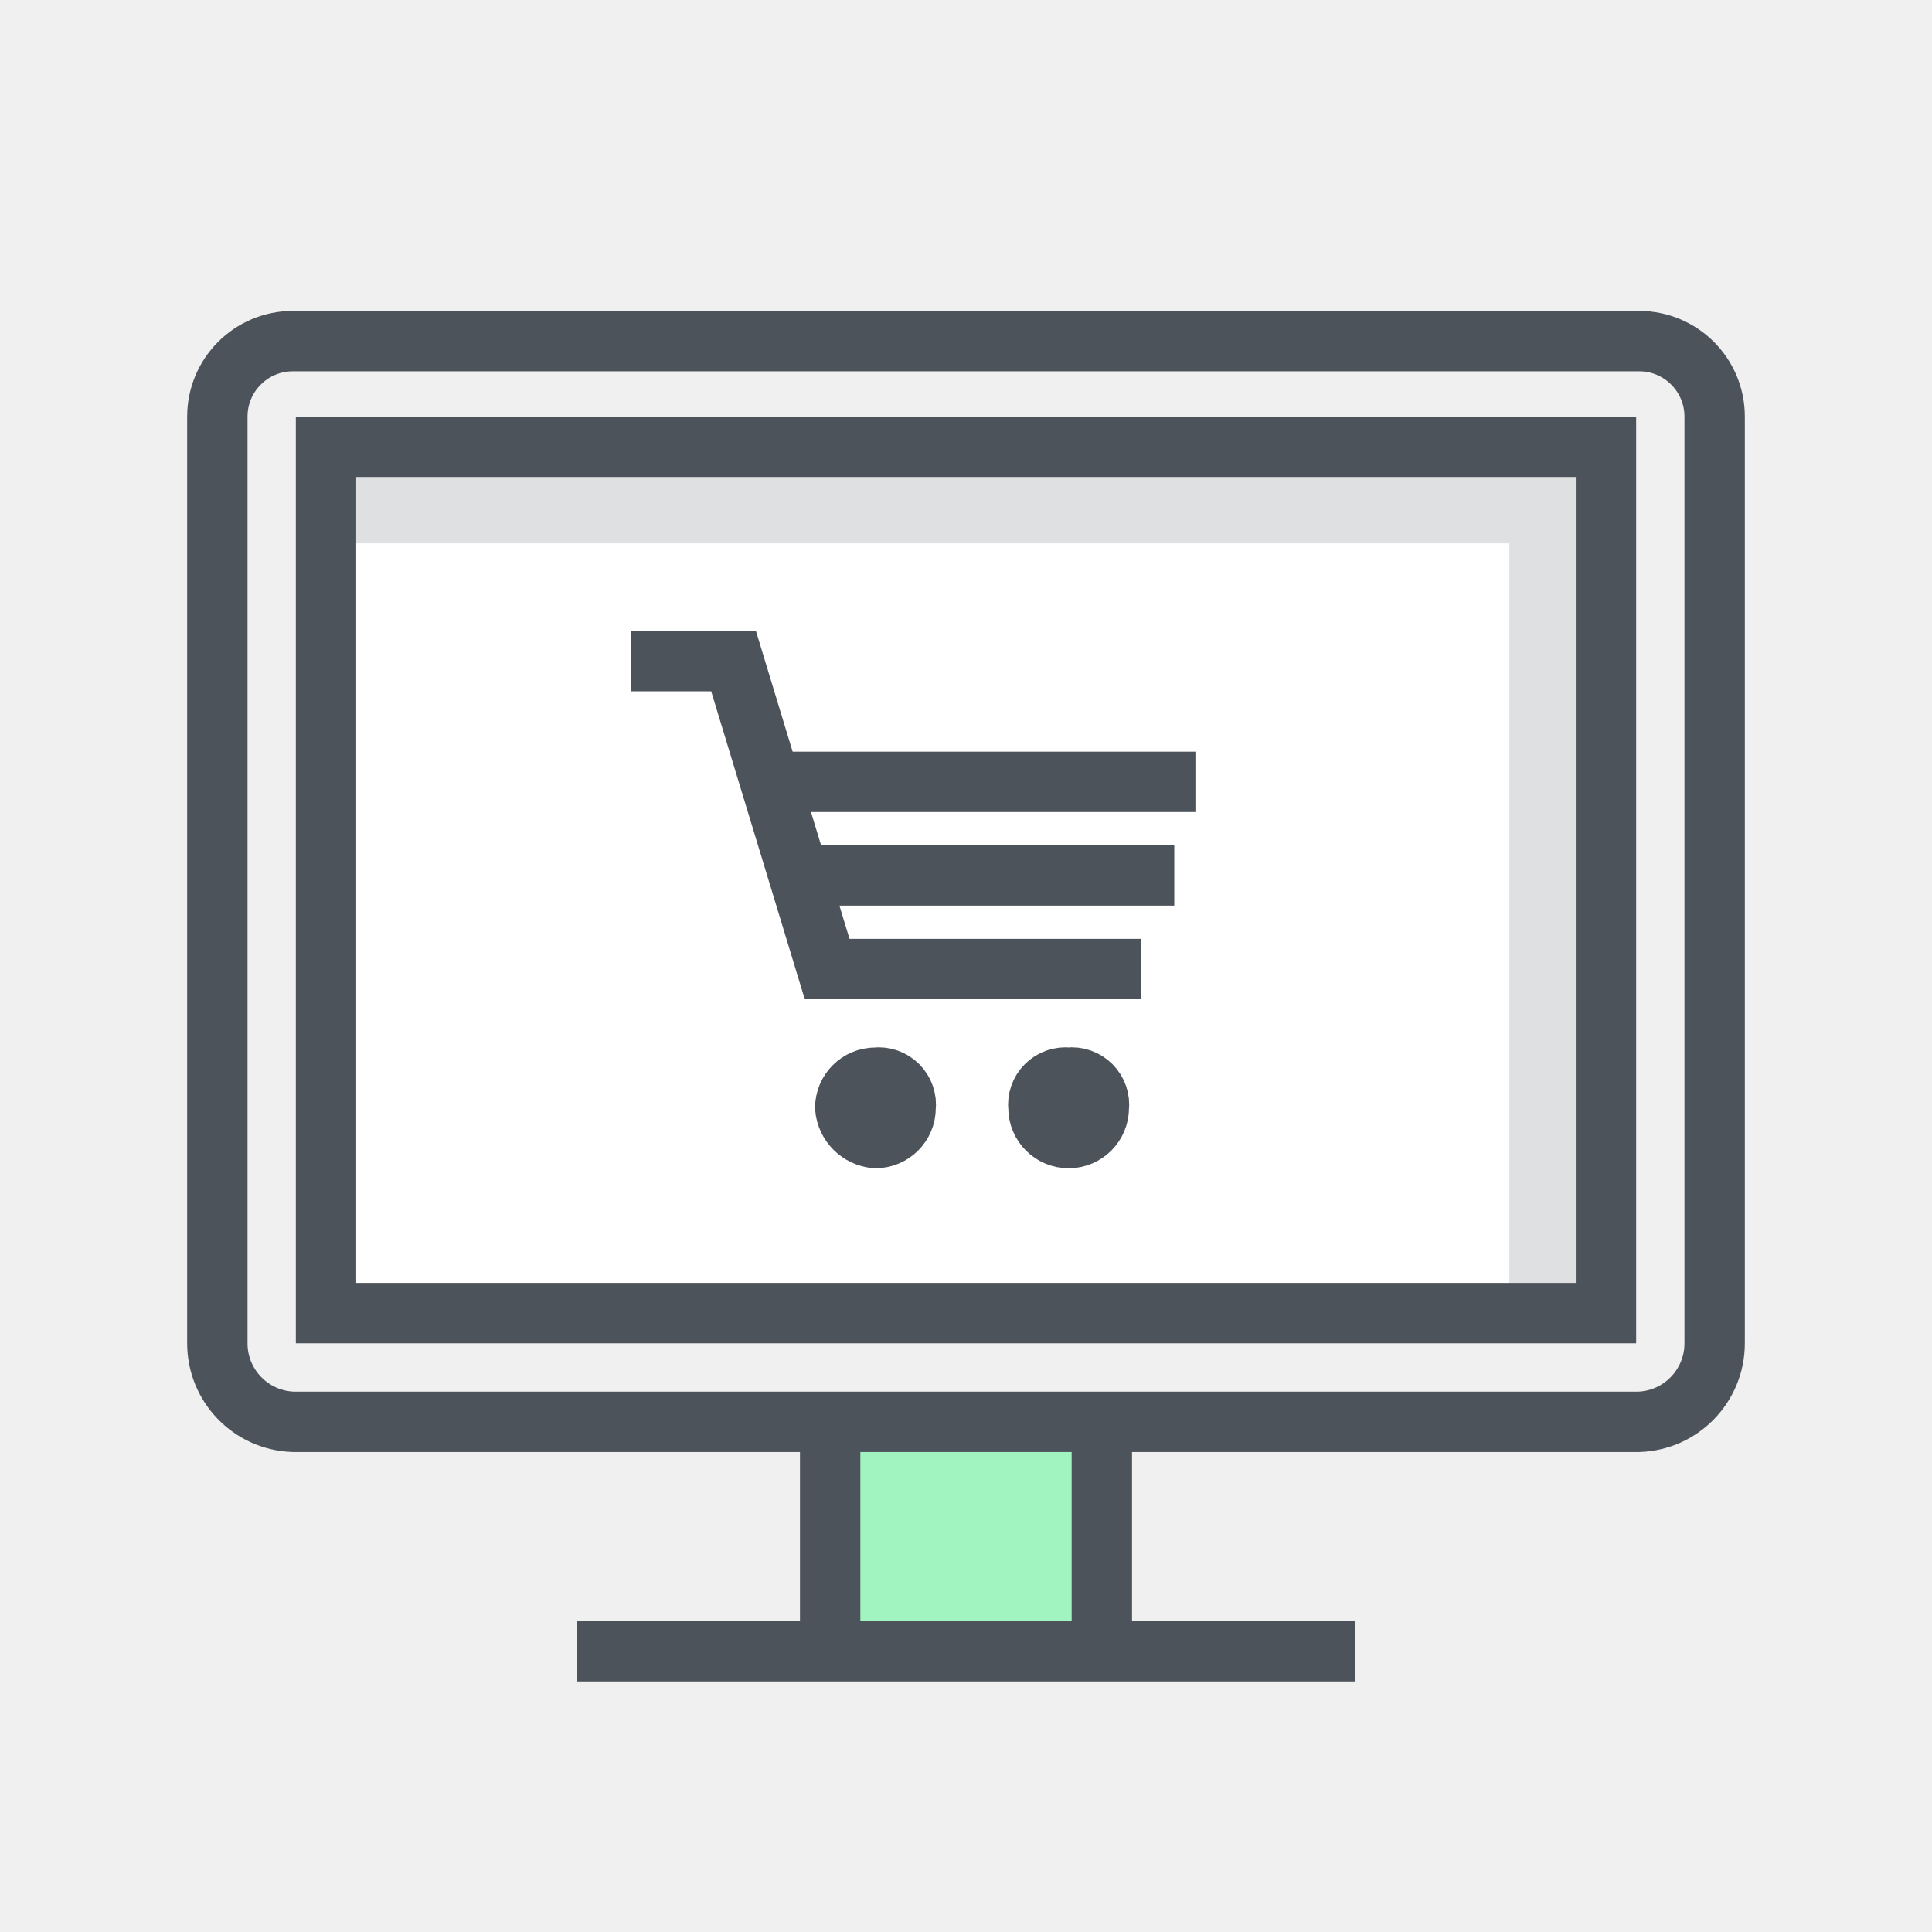
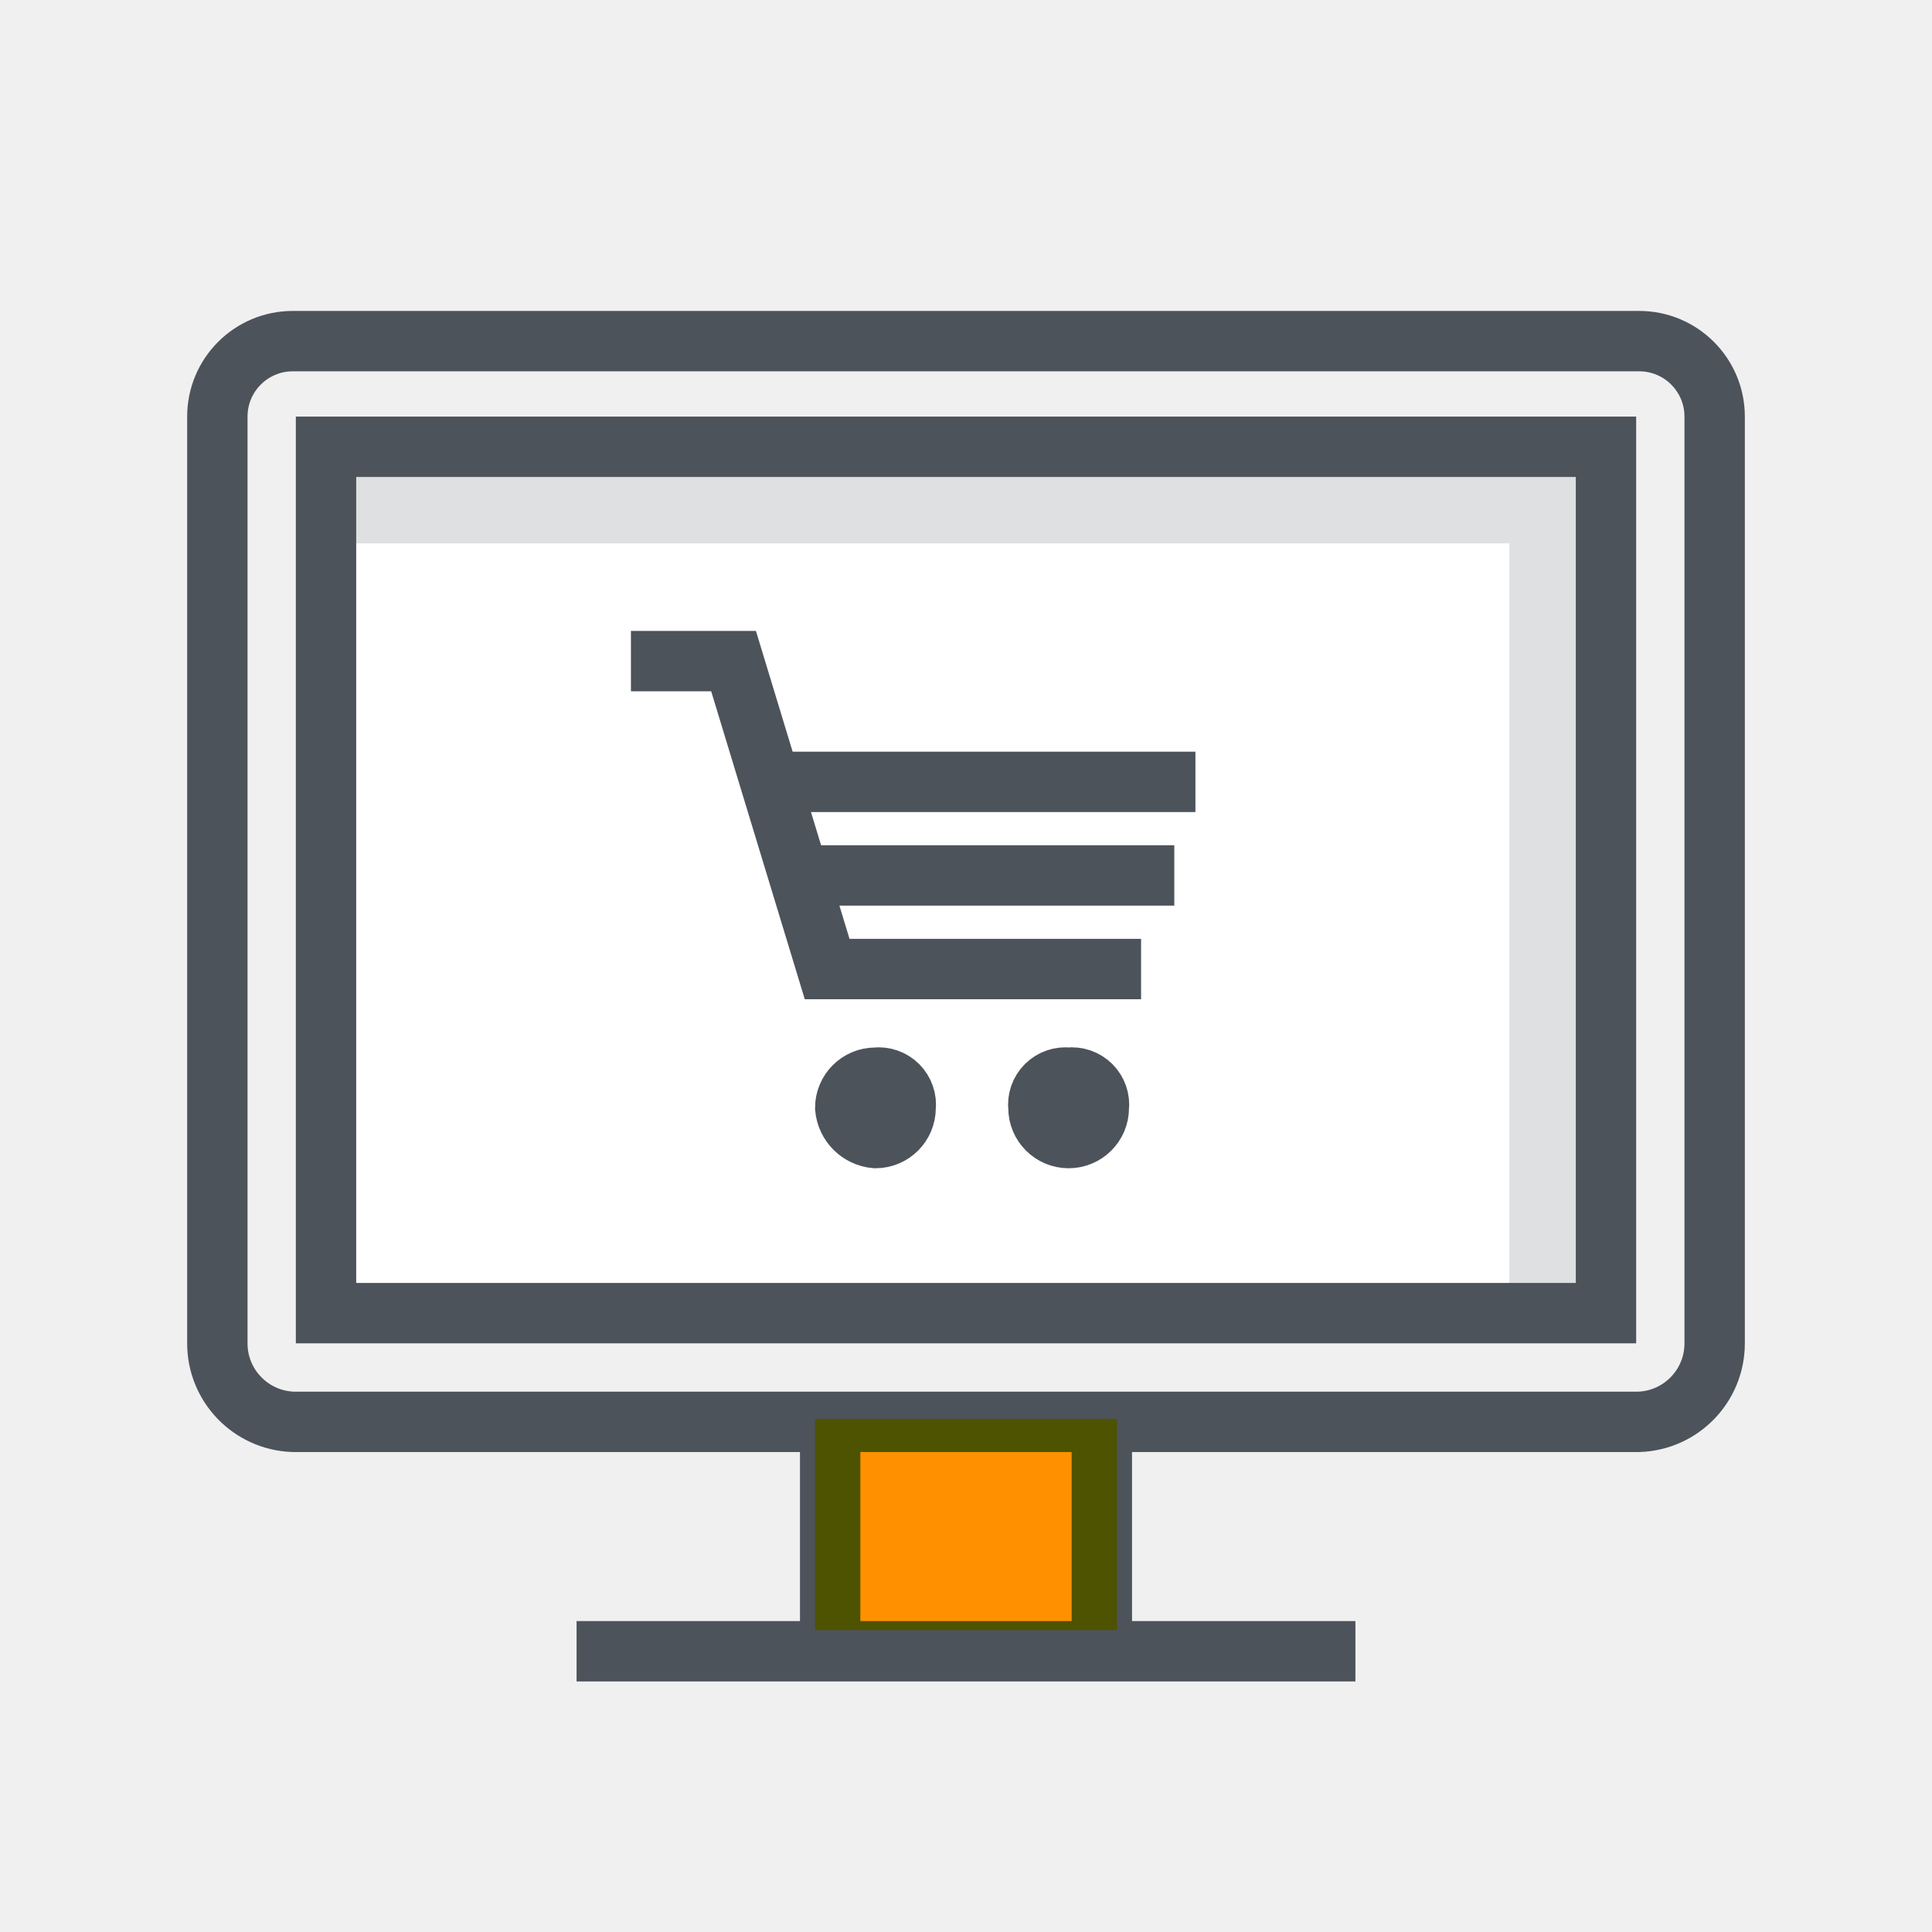
<svg xmlns="http://www.w3.org/2000/svg" viewBox="0 0 64 64">
  <g style="isolation:isolate">
    <path fill="#fff" d="M11 15h42v29H11z" />
    <path fill="#dee0e2" d="M11 15v3h39v26h3V15H11z" />
    <path d="M9.7 11.3h44.6a2.5 2.5 0 012.5 2.5v30.7a2.6 2.6 0 01-2.5 2.6H9.7a2.6 2.6 0 01-2.5-2.6V13.8a2.5 2.5 0 012.5-2.5zm1.1 3.5h42.4v28.7H10.8V14.8zM29 35.7a.9.9 0 011 1 1 1 0 01-1 1 1.1 1.1 0 01-1-1 1 1 0 011-1zm6.4 0a.9.9 0 011 1 1 1 0 01-2 0 .9.9 0 011-1zM20.9 21.9h3.4l3.1 10.2h10.4m-11-3.1h12.1M26 25.9h13.6m-3.1 21.5v6.9m-9 0v-6.9m-8.4 7.3h25.8" fill="none" stroke="#4d535b" stroke-miterlimit="10" stroke-width="2" />
-     <path style="mix-blend-mode:darken" fill="#a1f4c0" d="M27 47h10v7H27z" />
+     <path style="mix-blend-mode:darken" fill="#ff9100" d="M27 47h10v7H27z" />
  </g>
</svg>
